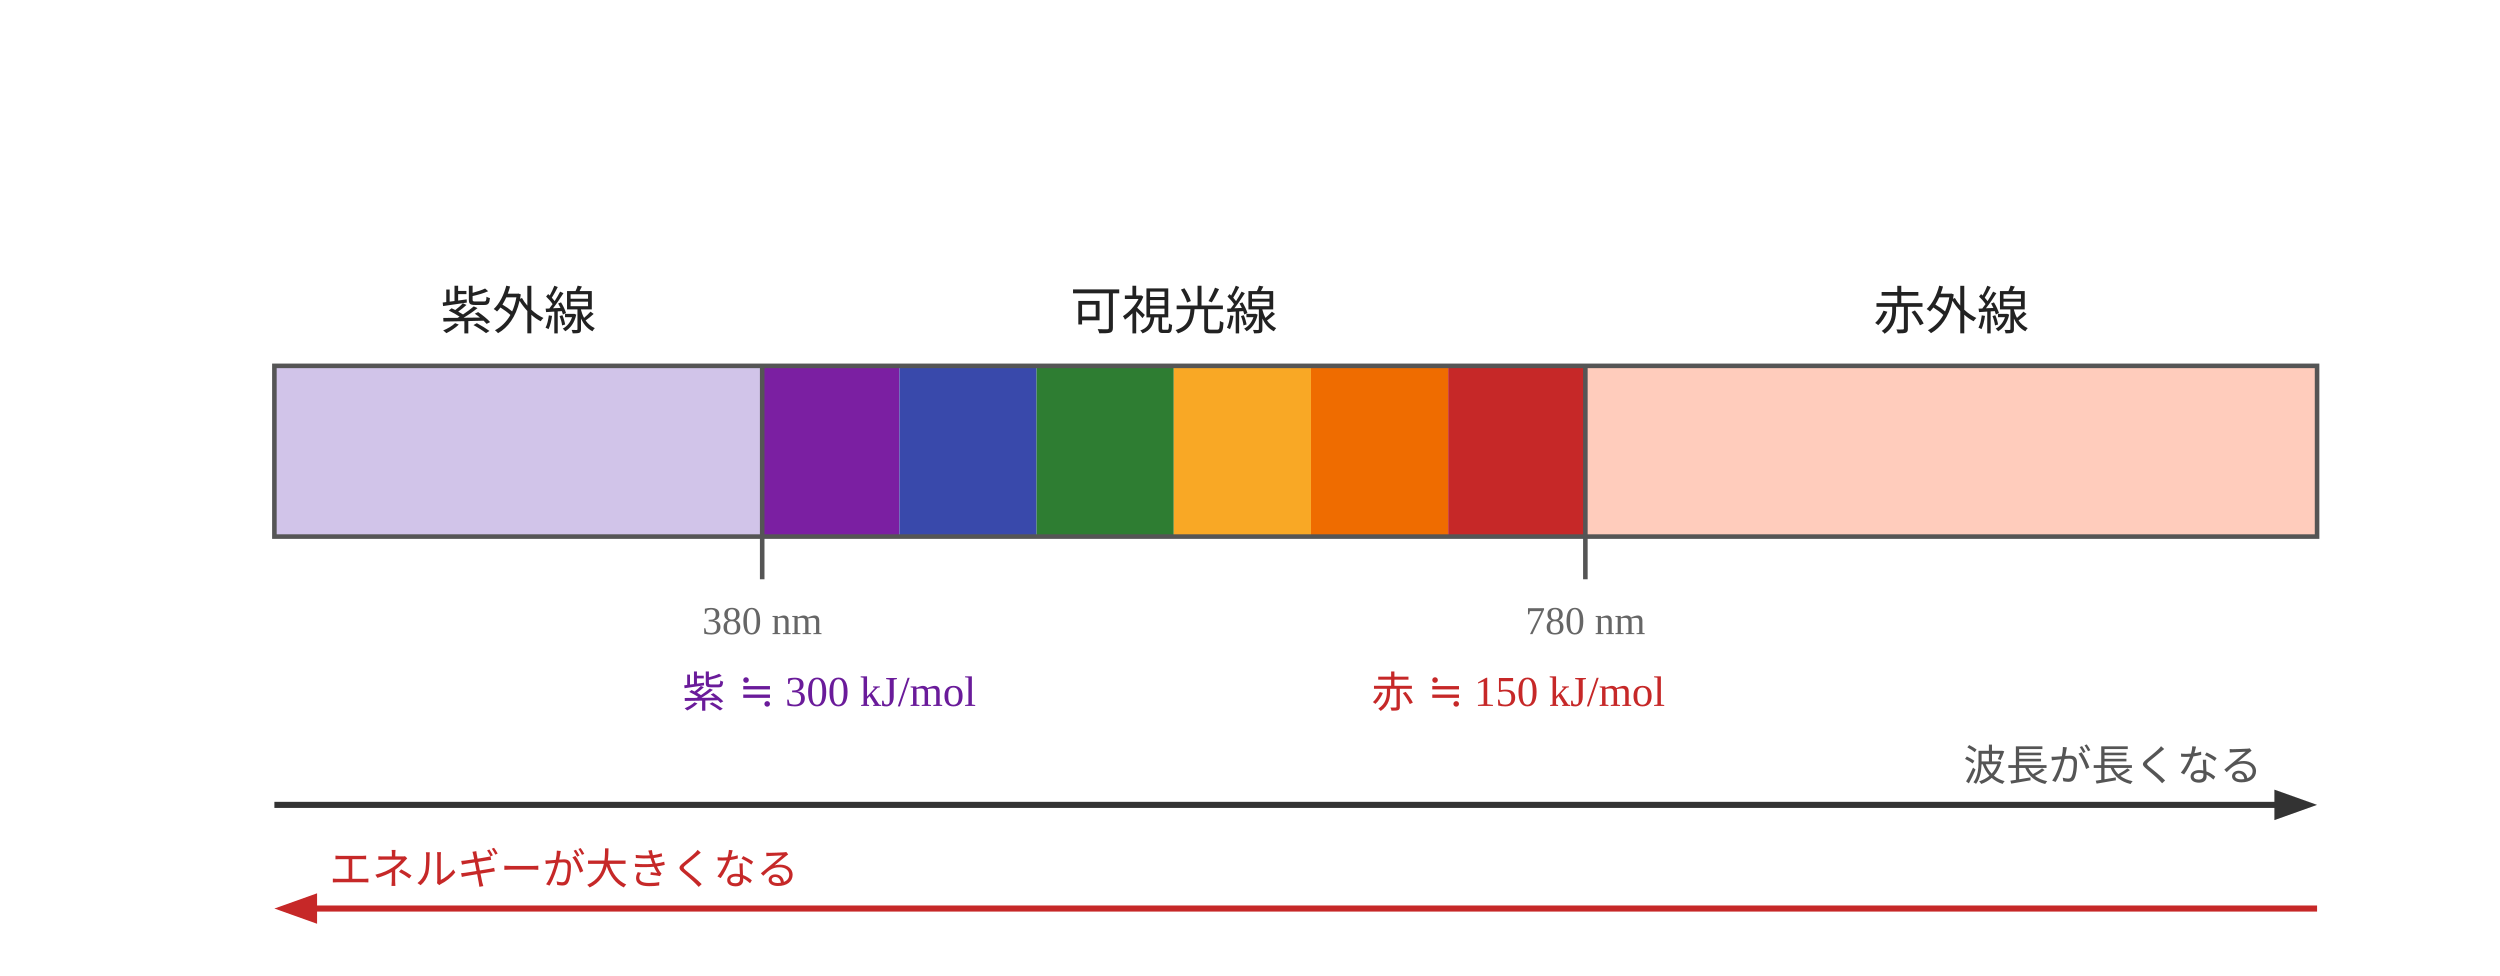
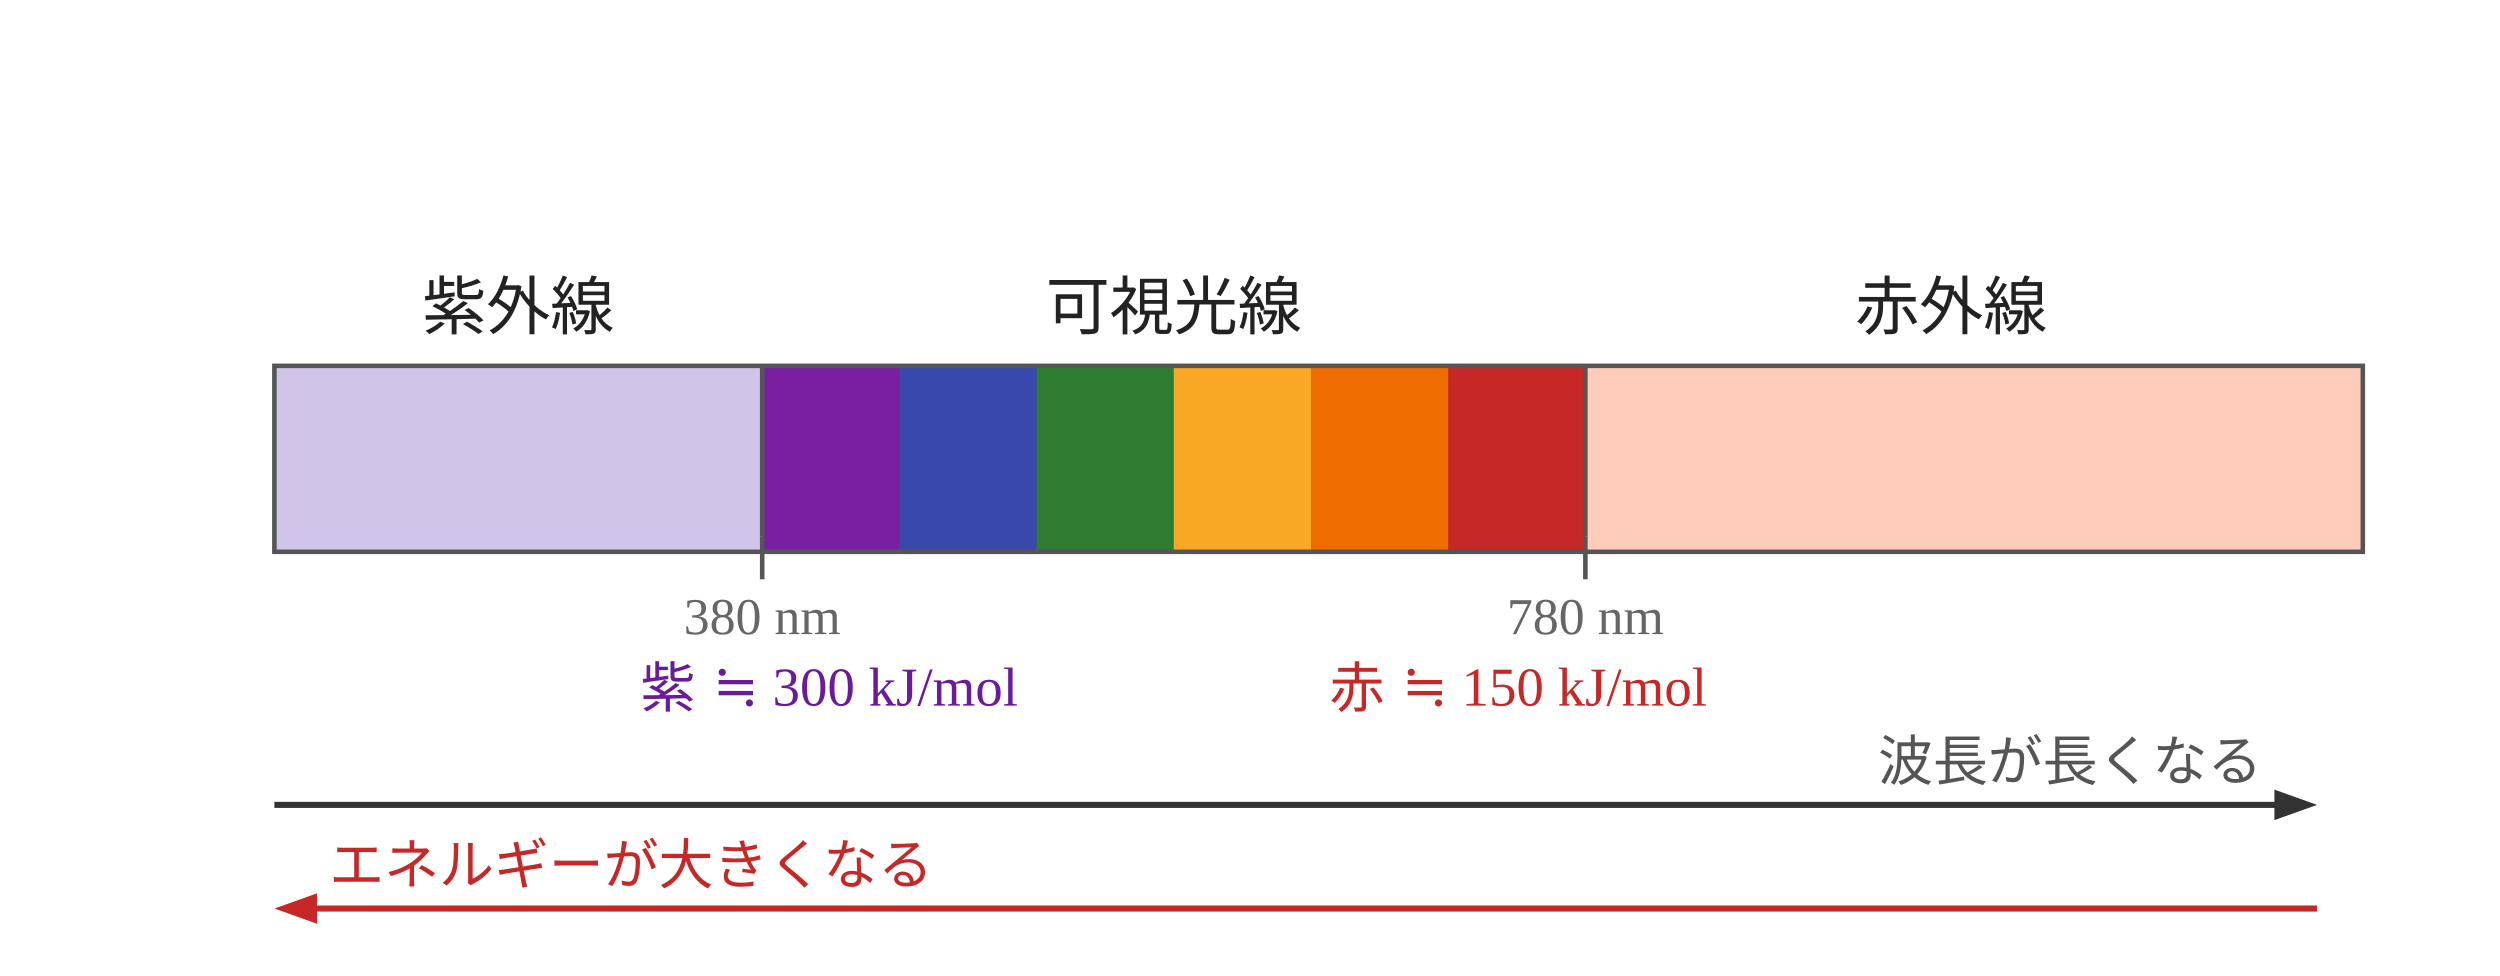
<svg xmlns="http://www.w3.org/2000/svg" width="627.059" height="244.706" viewBox="0 0 820 320" role="img">
  <style>
    .band { stroke: none; }
    .edge { fill: none; stroke: #555; stroke-width: 1.5; }
-     .name { font-size: 17px; fill: #222; }
-     .small { font-size: 14px; fill: #555; }
-     .tick { font-size: 13px; fill: #666; }
+     .name { font-size: 21px; fill: #222; }
+     .small { font-size: 18px; fill: #555; }
+     .tick { font-size: 17px; fill: #666; }
  </style>
-   <rect class="band" x="90" y="120" width="160" height="56" fill="#d1c4e9" />
-   <rect class="band" x="250" y="120" width="45" height="56" fill="#7b1fa2" />
-   <rect class="band" x="295" y="120" width="45" height="56" fill="#3949ab" />
-   <rect class="band" x="340" y="120" width="45" height="56" fill="#2e7d32" />
-   <rect class="band" x="385" y="120" width="45" height="56" fill="#f9a825" />
-   <rect class="band" x="430" y="120" width="45" height="56" fill="#ef6c00" />
-   <rect class="band" x="475" y="120" width="45" height="56" fill="#c62828" />
-   <rect class="band" x="520" y="120" width="240" height="56" fill="#ffccbc" />
-   <rect class="edge" x="90" y="120" width="670" height="56" />
+   <rect class="band" x="90" y="120" width="175" height="61" fill="#d1c4e9" />
+   <rect class="band" x="250" y="120" width="60" height="61" fill="#7b1fa2" />
+   <rect class="band" x="295" y="120" width="60" height="61" fill="#3949ab" />
+   <rect class="band" x="340" y="120" width="60" height="61" fill="#2e7d32" />
+   <rect class="band" x="385" y="120" width="60" height="61" fill="#f9a825" />
+   <rect class="band" x="430" y="120" width="60" height="61" fill="#ef6c00" />
+   <rect class="band" x="475" y="120" width="60" height="61" fill="#c62828" />
+   <rect class="band" x="520" y="120" width="255" height="61" fill="#ffccbc" />
+   <rect class="edge" x="90" y="120" width="685" height="61" />
  <path class="edge" d="M 250 120 L 250 176 M 520 120 L 520 176" />
  <text class="name" x="170" y="108" text-anchor="middle">紫外線</text>
  <text class="name" x="385" y="108" text-anchor="middle">可視光線</text>
  <text class="name" x="640" y="108" text-anchor="middle">赤外線</text>
  <path class="edge" d="M 250 176 L 250 190 M 520 176 L 520 190" />
  <text class="tick" x="250" y="208" text-anchor="middle">380 nm</text>
  <text class="tick" x="520" y="208" text-anchor="middle">780 nm</text>
  <text class="small" x="272" y="232" text-anchor="middle" style="fill:#6a1b9a">紫 ≒ 300 kJ/mol</text>
  <text class="small" x="498" y="232" text-anchor="middle" style="fill:#c62828">赤 ≒ 150 kJ/mol</text>
  <path d="M 90 264 L 750 264" style="stroke:#333;stroke-width:2;fill:none" />
  <polygon points="760,264 746,259 746,269" fill="#333" />
  <text class="small" x="742" y="256" text-anchor="end">波長が長くなる</text>
  <path d="M 760 298 L 100 298" style="stroke:#c62828;stroke-width:2;fill:none" />
  <polygon points="90,298 104,293 104,303" fill="#c62828" />
  <text class="small" x="108" y="290" style="fill:#c62828">エネルギーが大きくなる</text>
</svg>
